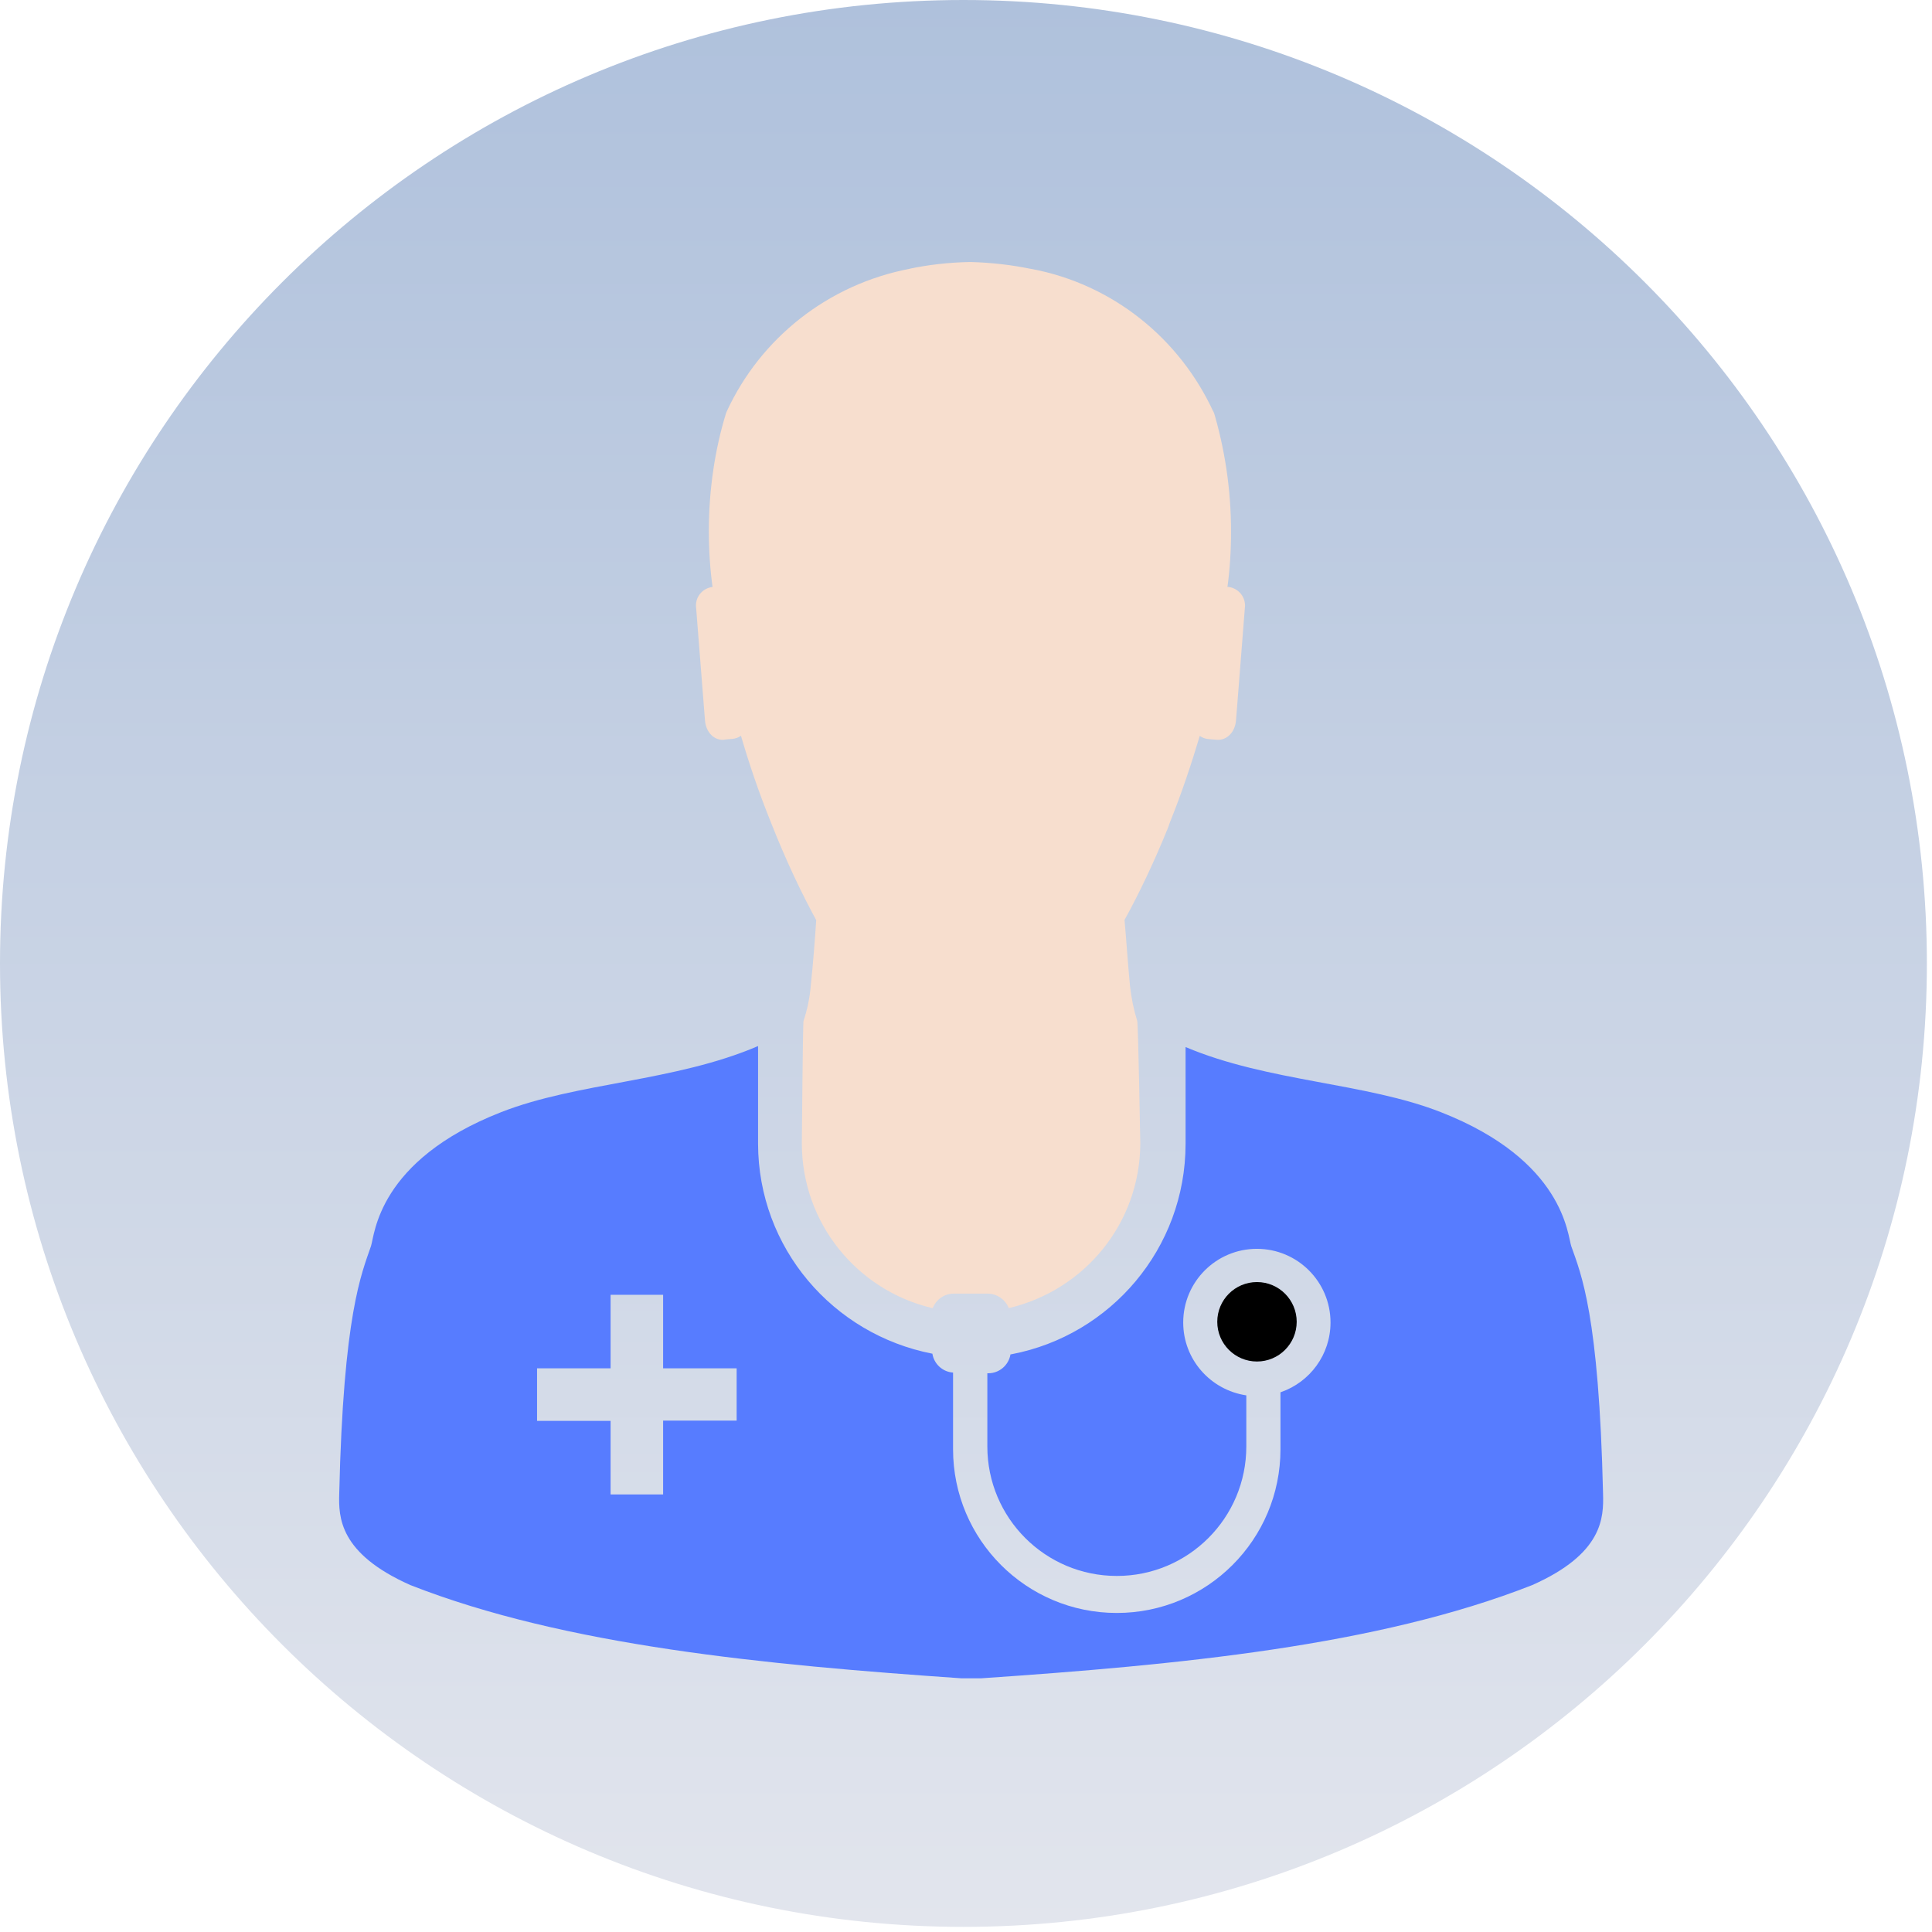
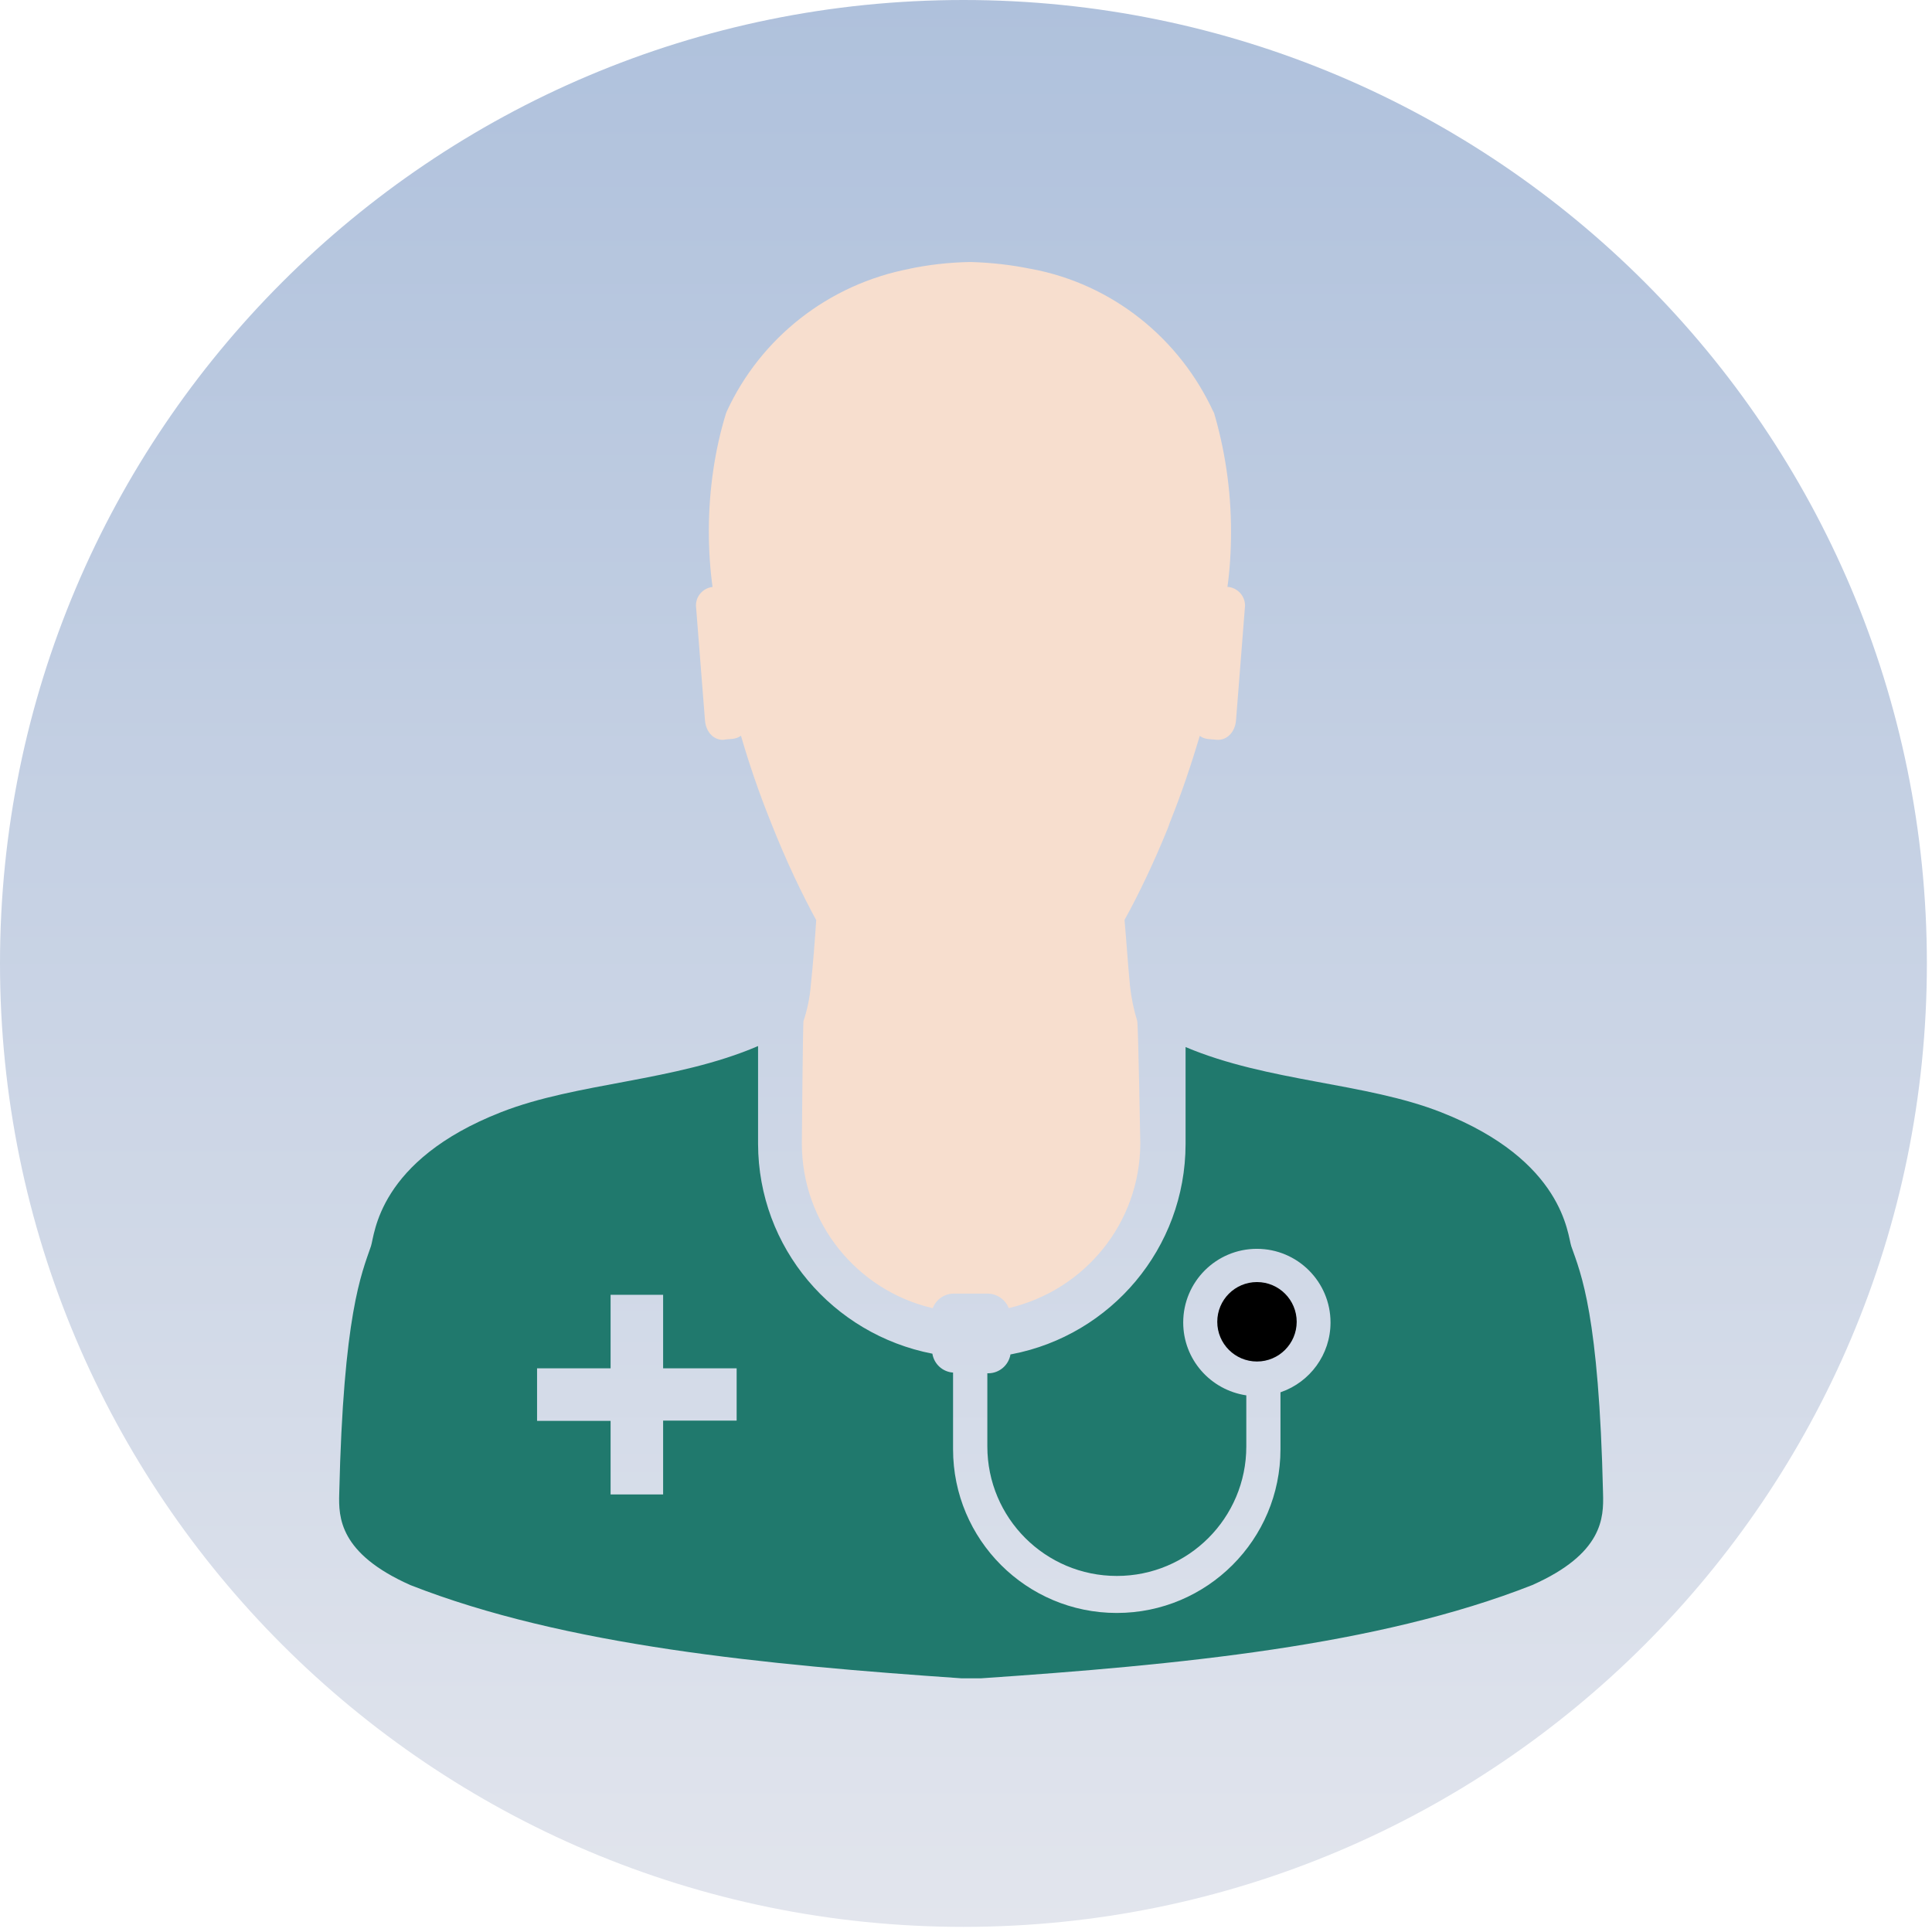
<svg xmlns="http://www.w3.org/2000/svg" width="126" height="126" viewBox="0 0 126 126" fill="none">
  <circle cx="62.833" cy="62.833" r="62.833" fill="url(#paint0_linear_4741_2362)" />
  <path d="M47.248 48.233L47.786 48.187C47.99 48.163 48.175 48.09 48.329 47.983L48.325 47.986C48.841 49.765 49.472 51.635 50.261 53.594C51.274 56.157 52.27 58.263 53.387 60.295L53.233 59.987C53.14 61.388 53.029 62.828 52.882 64.221C52.813 65.079 52.644 65.88 52.386 66.634L52.405 66.565C52.359 66.584 52.294 74.57 52.294 74.57C52.297 79.778 55.904 84.138 60.753 85.297L60.83 85.312C61.05 84.754 61.581 84.366 62.204 84.366H64.413C65.033 84.373 65.564 84.758 65.784 85.301L65.787 85.312C70.726 84.15 74.347 79.789 74.367 74.578C74.367 74.578 74.232 66.623 74.163 66.569C73.951 65.895 73.782 65.102 73.693 64.286L73.689 64.228C73.555 62.828 73.466 61.423 73.339 59.995C74.29 58.278 75.287 56.177 76.164 54.01L76.31 53.602C77.099 51.643 77.711 49.776 78.246 47.994C78.396 48.102 78.581 48.175 78.781 48.198H78.785L79.328 48.244C79.982 48.313 80.559 47.775 80.613 46.94L81.198 39.507C81.198 39.504 81.198 39.5 81.198 39.5C81.198 38.872 80.729 38.357 80.124 38.28H80.117H80.051C80.201 37.198 80.286 35.951 80.286 34.685C80.286 31.921 79.878 29.25 79.12 26.737L79.17 26.933C76.949 22.061 72.546 18.523 67.242 17.534L67.142 17.519C66.003 17.284 64.675 17.126 63.32 17.088H63.286H63.24C61.858 17.115 60.53 17.269 59.245 17.542L59.383 17.519C53.987 18.535 49.592 22.072 47.398 26.829L47.355 26.933C46.639 29.242 46.228 31.898 46.228 34.646C46.228 35.928 46.316 37.19 46.489 38.422L46.474 38.28C45.862 38.349 45.389 38.861 45.389 39.484V39.511L45.974 46.943C46.028 47.798 46.613 48.313 47.244 48.244L47.248 48.233Z" fill="#F7DECE" />
-   <path d="M104.547 97.422C104.278 85.721 103.108 83.073 102.476 81.28C102.226 80.56 102.022 75.695 93.986 72.539C89.059 70.599 82.701 70.561 77.32 68.286V74.614C77.309 81.418 72.436 87.08 65.989 88.316L65.901 88.331C65.782 89.031 65.181 89.555 64.462 89.562H64.392V94.335C64.392 99 68.172 102.779 72.837 102.779C77.501 102.779 81.281 99 81.281 94.335V91.002C78.941 90.652 77.166 88.658 77.166 86.249C77.166 83.597 79.318 81.445 81.97 81.445C84.622 81.445 86.773 83.597 86.773 86.249C86.773 88.35 85.422 90.136 83.544 90.79L83.509 90.802V94.335V94.516C83.509 100.412 78.729 105.193 72.833 105.193C66.936 105.193 62.156 100.412 62.156 94.516C62.156 94.451 62.156 94.389 62.156 94.323V94.331V89.516C61.471 89.47 60.917 88.954 60.809 88.292V88.285C54.304 87.018 49.455 81.376 49.439 74.598V68.221C44.036 70.542 37.639 70.588 32.685 72.531C24.626 75.684 24.441 80.537 24.195 81.268C23.579 83.07 22.394 85.706 22.124 97.414C22.078 98.954 22.124 101.313 26.766 103.376C36.873 107.34 49.894 108.572 62.73 109.457H63.961C76.824 108.58 89.825 107.352 99.925 103.376C104.547 101.325 104.589 98.977 104.547 97.422ZM48.042 92.649H43.247V97.464H39.821V92.665H35.026V89.239H39.821V84.444H43.247V89.239H48.042V92.649Z" fill="#577CFF" />
+   <path d="M104.547 97.422C104.278 85.721 103.108 83.073 102.476 81.28C102.226 80.56 102.022 75.695 93.986 72.539C89.059 70.599 82.701 70.561 77.32 68.286V74.614C77.309 81.418 72.436 87.08 65.989 88.316L65.901 88.331C65.782 89.031 65.181 89.555 64.462 89.562H64.392V94.335C64.392 99 68.172 102.779 72.837 102.779C77.501 102.779 81.281 99 81.281 94.335V91.002C78.941 90.652 77.166 88.658 77.166 86.249C77.166 83.597 79.318 81.445 81.97 81.445C84.622 81.445 86.773 83.597 86.773 86.249C86.773 88.35 85.422 90.136 83.544 90.79L83.509 90.802V94.335V94.516C83.509 100.412 78.729 105.193 72.833 105.193C66.936 105.193 62.156 100.412 62.156 94.516C62.156 94.451 62.156 94.389 62.156 94.323V94.331V89.516C61.471 89.47 60.917 88.954 60.809 88.292V88.285C54.304 87.018 49.455 81.376 49.439 74.598V68.221C44.036 70.542 37.639 70.588 32.685 72.531C24.626 75.684 24.441 80.537 24.195 81.268C23.579 83.07 22.394 85.706 22.124 97.414C22.078 98.954 22.124 101.313 26.766 103.376C36.873 107.34 49.894 108.572 62.73 109.457H63.961C76.824 108.58 89.825 107.352 99.925 103.376C104.547 101.325 104.589 98.977 104.547 97.422ZM48.042 92.649H43.247V97.464H39.821V92.665H35.026V89.239H39.821V84.444H43.247V89.239H48.042V92.649Z" fill="#20796d" />
  <path d="M84.567 86.207C84.567 84.776 83.409 83.613 81.977 83.613C80.545 83.613 79.387 84.772 79.387 86.204C79.387 87.635 80.545 88.794 81.977 88.794C83.405 88.794 84.563 87.635 84.567 86.207Z" fill="black" />
  <defs>
    <linearGradient id="paint0_linear_4741_2362" x1="62.833" y1="0" x2="62.833" y2="125.665" gradientUnits="userSpaceOnUse">
      <stop stop-color="#AFC1DC" />
      <stop offset="1" stop-color="#E2E5ED" />
    </linearGradient>
  </defs>
</svg>
